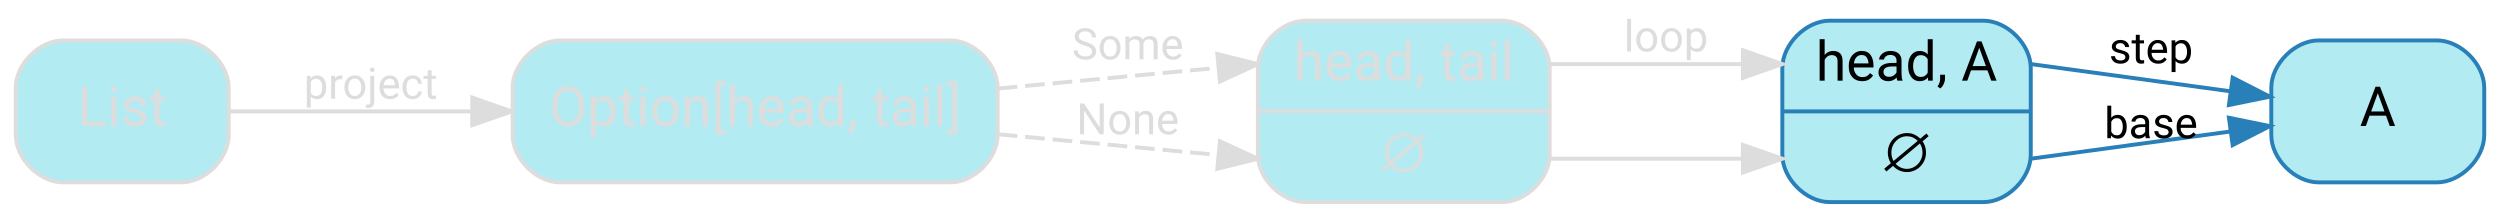
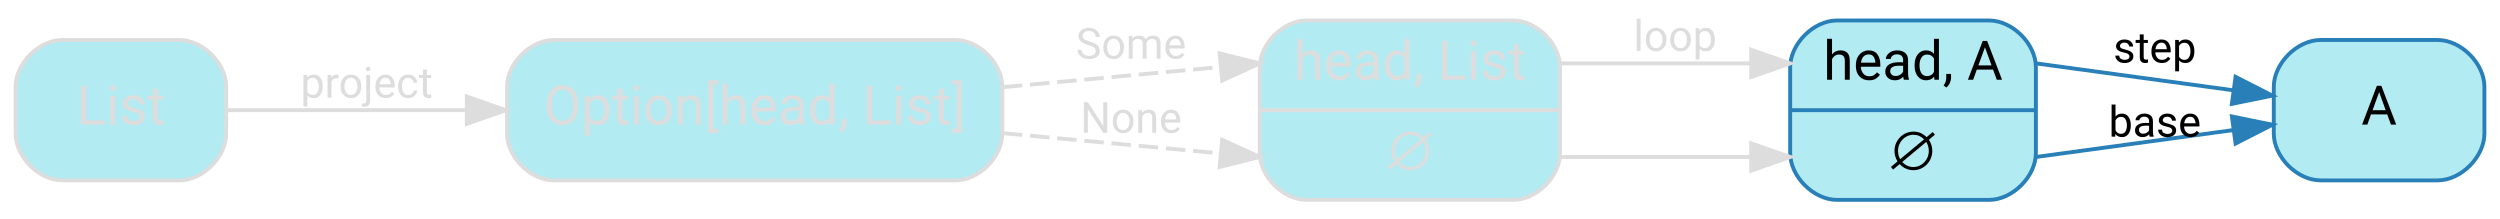
- <svg xmlns="http://www.w3.org/2000/svg" width="634pt" height="56pt" viewBox="0.00 0.00 634.00 55.50">
+ <svg xmlns="http://www.w3.org/2000/svg" width="641pt" height="56pt" viewBox="0.00 0.00 641.00 55.50">
  <g id="graph0" class="graph" transform="scale(1 1) rotate(0) translate(4 51.5)">
    <g id="node1" class="node">
-       <path fill="#b2ebf2" stroke="#dddddd" d="M327,-.5C327,-.5 377,-.5 377,-.5 383,-.5 389,-6.5 389,-12.5 389,-12.5 389,-34.5 389,-34.5 389,-40.5 383,-46.5 377,-46.5 377,-46.5 327,-46.5 327,-46.5 321,-46.5 315,-40.5 315,-34.5 315,-34.5 315,-12.5 315,-12.5 315,-6.5 321,-.5 327,-.5" />
-       <text text-anchor="middle" x="352" y="-31.3" font-family="Segoe UI,Roboto,Helvetica,Arial,sans-serif" font-size="14.00" fill="#dddddd">head, tail</text>
-       <polyline fill="none" stroke="#dddddd" points="315,-23.5 389,-23.5 " />
-       <text text-anchor="middle" x="352" y="-8.3" font-family="Segoe UI,Roboto,Helvetica,Arial,sans-serif" font-size="14.00" fill="#dddddd">∅</text>
+       <path fill="#b2ebf2" stroke="#dddddd" d="M331,-.5C331,-.5 384,-.5 384,-.5 390,-.5 396,-6.5 396,-12.5 396,-12.5 396,-34.5 396,-34.5 396,-40.5 390,-46.5 384,-46.5 384,-46.5 331,-46.5 331,-46.5 325,-46.5 319,-40.5 319,-34.5 319,-34.5 319,-12.5 319,-12.5 319,-6.5 325,-.5 331,-.5" />
+       <text text-anchor="middle" x="357.5" y="-31.3" font-family="Segoe UI,Roboto,Helvetica,Arial,sans-serif" font-size="14.00" fill="#dddddd">head, List</text>
+       <polyline fill="none" stroke="#dddddd" points="319,-23.5 396,-23.5 " />
+       <text text-anchor="middle" x="357.5" y="-8.3" font-family="Segoe UI,Roboto,Helvetica,Arial,sans-serif" font-size="14.00" fill="#dddddd">∅</text>
    </g>
    <g id="node2" class="node">
-       <path fill="#b2ebf2" stroke="#2980b9" d="M460,-.5C460,-.5 499,-.5 499,-.5 505,-.5 511,-6.5 511,-12.5 511,-12.5 511,-34.5 511,-34.5 511,-40.5 505,-46.5 499,-46.5 499,-46.5 460,-46.5 460,-46.5 454,-46.5 448,-40.5 448,-34.5 448,-34.5 448,-12.5 448,-12.5 448,-6.5 454,-.5 460,-.5" />
-       <text text-anchor="middle" x="479.5" y="-31.3" font-family="Segoe UI,Roboto,Helvetica,Arial,sans-serif" font-size="14.00" fill="#000000">head, A</text>
-       <polyline fill="none" stroke="#2980b9" points="448,-23.5 511,-23.5 " />
-       <text text-anchor="middle" x="479.5" y="-8.3" font-family="Segoe UI,Roboto,Helvetica,Arial,sans-serif" font-size="14.00" fill="#000000">∅</text>
+       <path fill="#b2ebf2" stroke="#2980b9" d="M467,-.5C467,-.5 506,-.5 506,-.5 512,-.5 518,-6.5 518,-12.5 518,-12.5 518,-34.5 518,-34.5 518,-40.5 512,-46.5 506,-46.5 506,-46.5 467,-46.5 467,-46.5 461,-46.5 455,-40.5 455,-34.5 455,-34.5 455,-12.5 455,-12.5 455,-6.5 461,-.5 467,-.5" />
+       <text text-anchor="middle" x="486.5" y="-31.3" font-family="Segoe UI,Roboto,Helvetica,Arial,sans-serif" font-size="14.00" fill="#000000">head, A</text>
+       <polyline fill="none" stroke="#2980b9" points="455,-23.5 518,-23.5 " />
+       <text text-anchor="middle" x="486.5" y="-8.3" font-family="Segoe UI,Roboto,Helvetica,Arial,sans-serif" font-size="14.00" fill="#000000">∅</text>
    </g>
    <g id="edge4" class="edge">
-       <path fill="none" stroke="#dddddd" d="M389,-35.5C389,-35.5 421.159,-35.5 437.991,-35.5" />
-       <polygon fill="#dddddd" stroke="#dddddd" points="438,-39 448,-35.5 438,-32 438,-39" />
-       <text text-anchor="middle" x="418.5" y="-38.7" font-family="Segoe UI,Roboto,Helvetica,Arial,sans-serif" font-size="11.00" fill="#dddddd">loop</text>
+       <path fill="none" stroke="#dddddd" d="M396,-35.5C396,-35.5 428.159,-35.5 444.991,-35.5" />
+       <polygon fill="#dddddd" stroke="#dddddd" points="445,-39 455,-35.5 445,-32 445,-39" />
+       <text text-anchor="middle" x="425.5" y="-38.7" font-family="Segoe UI,Roboto,Helvetica,Arial,sans-serif" font-size="11.00" fill="#dddddd">loop</text>
    </g>
    <g id="edge5" class="edge">
-       <path fill="none" stroke="#dddddd" d="M389,-11.5C389,-11.5 421.159,-11.5 437.991,-11.5" />
-       <polygon fill="#dddddd" stroke="#dddddd" points="438,-15 448,-11.5 438,-8 438,-15" />
+       <path fill="none" stroke="#dddddd" d="M396,-11.5C396,-11.5 428.159,-11.5 444.991,-11.5" />
+       <polygon fill="#dddddd" stroke="#dddddd" points="445,-15 455,-11.5 445,-8 445,-15" />
    </g>
    <g id="node4" class="node">
-       <path fill="#b2ebf2" stroke="#2980b9" d="M614,-41.5C614,-41.5 584,-41.5 584,-41.5 578,-41.5 572,-35.5 572,-29.5 572,-29.5 572,-17.5 572,-17.5 572,-11.5 578,-5.5 584,-5.5 584,-5.5 614,-5.5 614,-5.5 620,-5.5 626,-11.5 626,-17.5 626,-17.5 626,-29.5 626,-29.5 626,-35.5 620,-41.5 614,-41.5" />
-       <text text-anchor="middle" x="599" y="-19.8" font-family="Segoe UI,Roboto,Helvetica,Arial,sans-serif" font-size="14.00" fill="#000000">A</text>
+       <path fill="#b2ebf2" stroke="#2980b9" d="M621,-41.5C621,-41.5 591,-41.5 591,-41.5 585,-41.5 579,-35.5 579,-29.5 579,-29.5 579,-17.5 579,-17.5 579,-11.5 585,-5.5 591,-5.5 591,-5.5 621,-5.5 621,-5.5 627,-5.5 633,-11.5 633,-17.5 633,-17.5 633,-29.5 633,-29.5 633,-35.5 627,-41.5 621,-41.5" />
+       <text text-anchor="middle" x="606" y="-19.8" font-family="Segoe UI,Roboto,Helvetica,Arial,sans-serif" font-size="14.00" fill="#000000">A</text>
    </g>
    <g id="edge6" class="edge">
-       <path fill="none" stroke="#2980b9" d="M511,-35.5C511,-35.5 537.648,-31.866 561.616,-28.598" />
-       <polygon fill="#2980b9" stroke="#2980b9" points="562.203,-32.05 571.639,-27.231 561.257,-25.114 562.203,-32.05" />
-       <text text-anchor="middle" x="541.5" y="-35.7" font-family="Segoe UI,Roboto,Helvetica,Arial,sans-serif" font-size="11.00" fill="#000000">step</text>
+       <path fill="none" stroke="#2980b9" d="M518,-35.5C518,-35.5 544.648,-31.866 568.616,-28.598" />
+       <polygon fill="#2980b9" stroke="#2980b9" points="569.203,-32.05 578.639,-27.231 568.257,-25.114 569.203,-32.05" />
+       <text text-anchor="middle" x="548.5" y="-35.7" font-family="Segoe UI,Roboto,Helvetica,Arial,sans-serif" font-size="11.00" fill="#000000">step</text>
    </g>
    <g id="edge7" class="edge">
-       <path fill="none" stroke="#2980b9" d="M511,-11.5C511,-11.5 537.648,-15.134 561.616,-18.402" />
-       <polygon fill="#2980b9" stroke="#2980b9" points="561.257,-21.886 571.639,-19.769 562.203,-14.95 561.257,-21.886" />
-       <text text-anchor="middle" x="541.5" y="-16.7" font-family="Segoe UI,Roboto,Helvetica,Arial,sans-serif" font-size="11.00" fill="#000000">base</text>
+       <path fill="none" stroke="#2980b9" d="M518,-11.5C518,-11.5 544.648,-15.134 568.616,-18.402" />
+       <polygon fill="#2980b9" stroke="#2980b9" points="568.257,-21.886 578.639,-19.769 569.203,-14.95 568.257,-21.886" />
+       <text text-anchor="middle" x="548.5" y="-16.7" font-family="Segoe UI,Roboto,Helvetica,Arial,sans-serif" font-size="11.00" fill="#000000">base</text>
    </g>
    <g id="node3" class="node">
-       <path fill="#b2ebf2" stroke="#dddddd" d="M237,-41.5C237,-41.5 138,-41.5 138,-41.5 132,-41.5 126,-35.5 126,-29.5 126,-29.5 126,-17.5 126,-17.5 126,-11.5 132,-5.5 138,-5.5 138,-5.5 237,-5.5 237,-5.5 243,-5.5 249,-11.5 249,-17.5 249,-17.5 249,-29.5 249,-29.5 249,-35.5 243,-41.5 237,-41.5" />
-       <text text-anchor="middle" x="187.5" y="-19.8" font-family="Segoe UI,Roboto,Helvetica,Arial,sans-serif" font-size="14.00" fill="#dddddd">Option[head, tail]</text>
+       <path fill="#b2ebf2" stroke="#dddddd" d="M241,-41.5C241,-41.5 138,-41.5 138,-41.5 132,-41.5 126,-35.5 126,-29.5 126,-29.5 126,-17.5 126,-17.5 126,-11.5 132,-5.5 138,-5.5 138,-5.5 241,-5.5 241,-5.5 247,-5.5 253,-11.5 253,-17.5 253,-17.5 253,-29.5 253,-29.5 253,-35.5 247,-41.5 241,-41.5" />
+       <text text-anchor="middle" x="189.5" y="-19.8" font-family="Segoe UI,Roboto,Helvetica,Arial,sans-serif" font-size="14.00" fill="#dddddd">Option[head, List]</text>
    </g>
    <g id="edge2" class="edge">
-       <path fill="none" stroke="#dddddd" stroke-dasharray="5,2" d="M249.009,-29.289C270.66,-31.327 292.657,-33.397 304.992,-34.558" />
-       <polygon fill="#dddddd" stroke="#dddddd" points="304.716,-38.047 315,-35.5 305.372,-31.078 304.716,-38.047" />
-       <text text-anchor="middle" x="282" y="-36.7" font-family="Segoe UI,Roboto,Helvetica,Arial,sans-serif" font-size="11.00" fill="#dddddd">Some</text>
+       <path fill="none" stroke="#dddddd" stroke-dasharray="5,2" d="M253.112,-29.395C274.604,-31.386 296.263,-33.393 308.615,-34.538" />
+       <polygon fill="#dddddd" stroke="#dddddd" points="308.72,-38.062 319,-35.5 309.366,-31.092 308.72,-38.062" />
+       <text text-anchor="middle" x="286" y="-36.7" font-family="Segoe UI,Roboto,Helvetica,Arial,sans-serif" font-size="11.00" fill="#dddddd">Some</text>
    </g>
    <g id="edge3" class="edge">
-       <path fill="none" stroke="#dddddd" stroke-dasharray="5,2" d="M249.009,-17.711C270.66,-15.673 292.657,-13.603 304.992,-12.442" />
-       <polygon fill="#dddddd" stroke="#dddddd" points="305.372,-15.922 315,-11.5 304.716,-8.953 305.372,-15.922" />
-       <text text-anchor="middle" x="282" y="-17.7" font-family="Segoe UI,Roboto,Helvetica,Arial,sans-serif" font-size="11.00" fill="#dddddd">None</text>
+       <path fill="none" stroke="#dddddd" stroke-dasharray="5,2" d="M253.112,-17.605C274.604,-15.614 296.263,-13.607 308.615,-12.462" />
+       <polygon fill="#dddddd" stroke="#dddddd" points="309.366,-15.908 319,-11.5 308.72,-8.938 309.366,-15.908" />
+       <text text-anchor="middle" x="286" y="-17.7" font-family="Segoe UI,Roboto,Helvetica,Arial,sans-serif" font-size="11.00" fill="#dddddd">None</text>
    </g>
    <g id="node5" class="node">
      <path fill="#b2ebf2" stroke="#dddddd" d="M42,-41.5C42,-41.5 12,-41.5 12,-41.5 6,-41.5 0,-35.5 0,-29.5 0,-29.5 0,-17.5 0,-17.5 0,-11.5 6,-5.5 12,-5.5 12,-5.5 42,-5.5 42,-5.5 48,-5.5 54,-11.5 54,-17.5 54,-17.5 54,-29.5 54,-29.5 54,-35.5 48,-41.5 42,-41.5" />
      <text text-anchor="middle" x="27" y="-19.8" font-family="Segoe UI,Roboto,Helvetica,Arial,sans-serif" font-size="14.00" fill="#dddddd">List</text>
    </g>
    <g id="edge1" class="edge">
-       <path fill="none" stroke="#dddddd" d="M54.227,-23.5C71.135,-23.5 93.728,-23.5 115.503,-23.5" />
-       <polygon fill="#dddddd" stroke="#dddddd" points="115.76,-27 125.76,-23.5 115.76,-20 115.76,-27" />
+       <path fill="none" stroke="#dddddd" d="M54.199,-23.5C71.046,-23.5 93.569,-23.5 115.397,-23.5" />
+       <polygon fill="#dddddd" stroke="#dddddd" points="115.691,-27 125.691,-23.5 115.691,-20 115.691,-27" />
      <text text-anchor="middle" x="90" y="-26.7" font-family="Segoe UI,Roboto,Helvetica,Arial,sans-serif" font-size="11.00" fill="#dddddd">project</text>
    </g>
  </g>
</svg>
